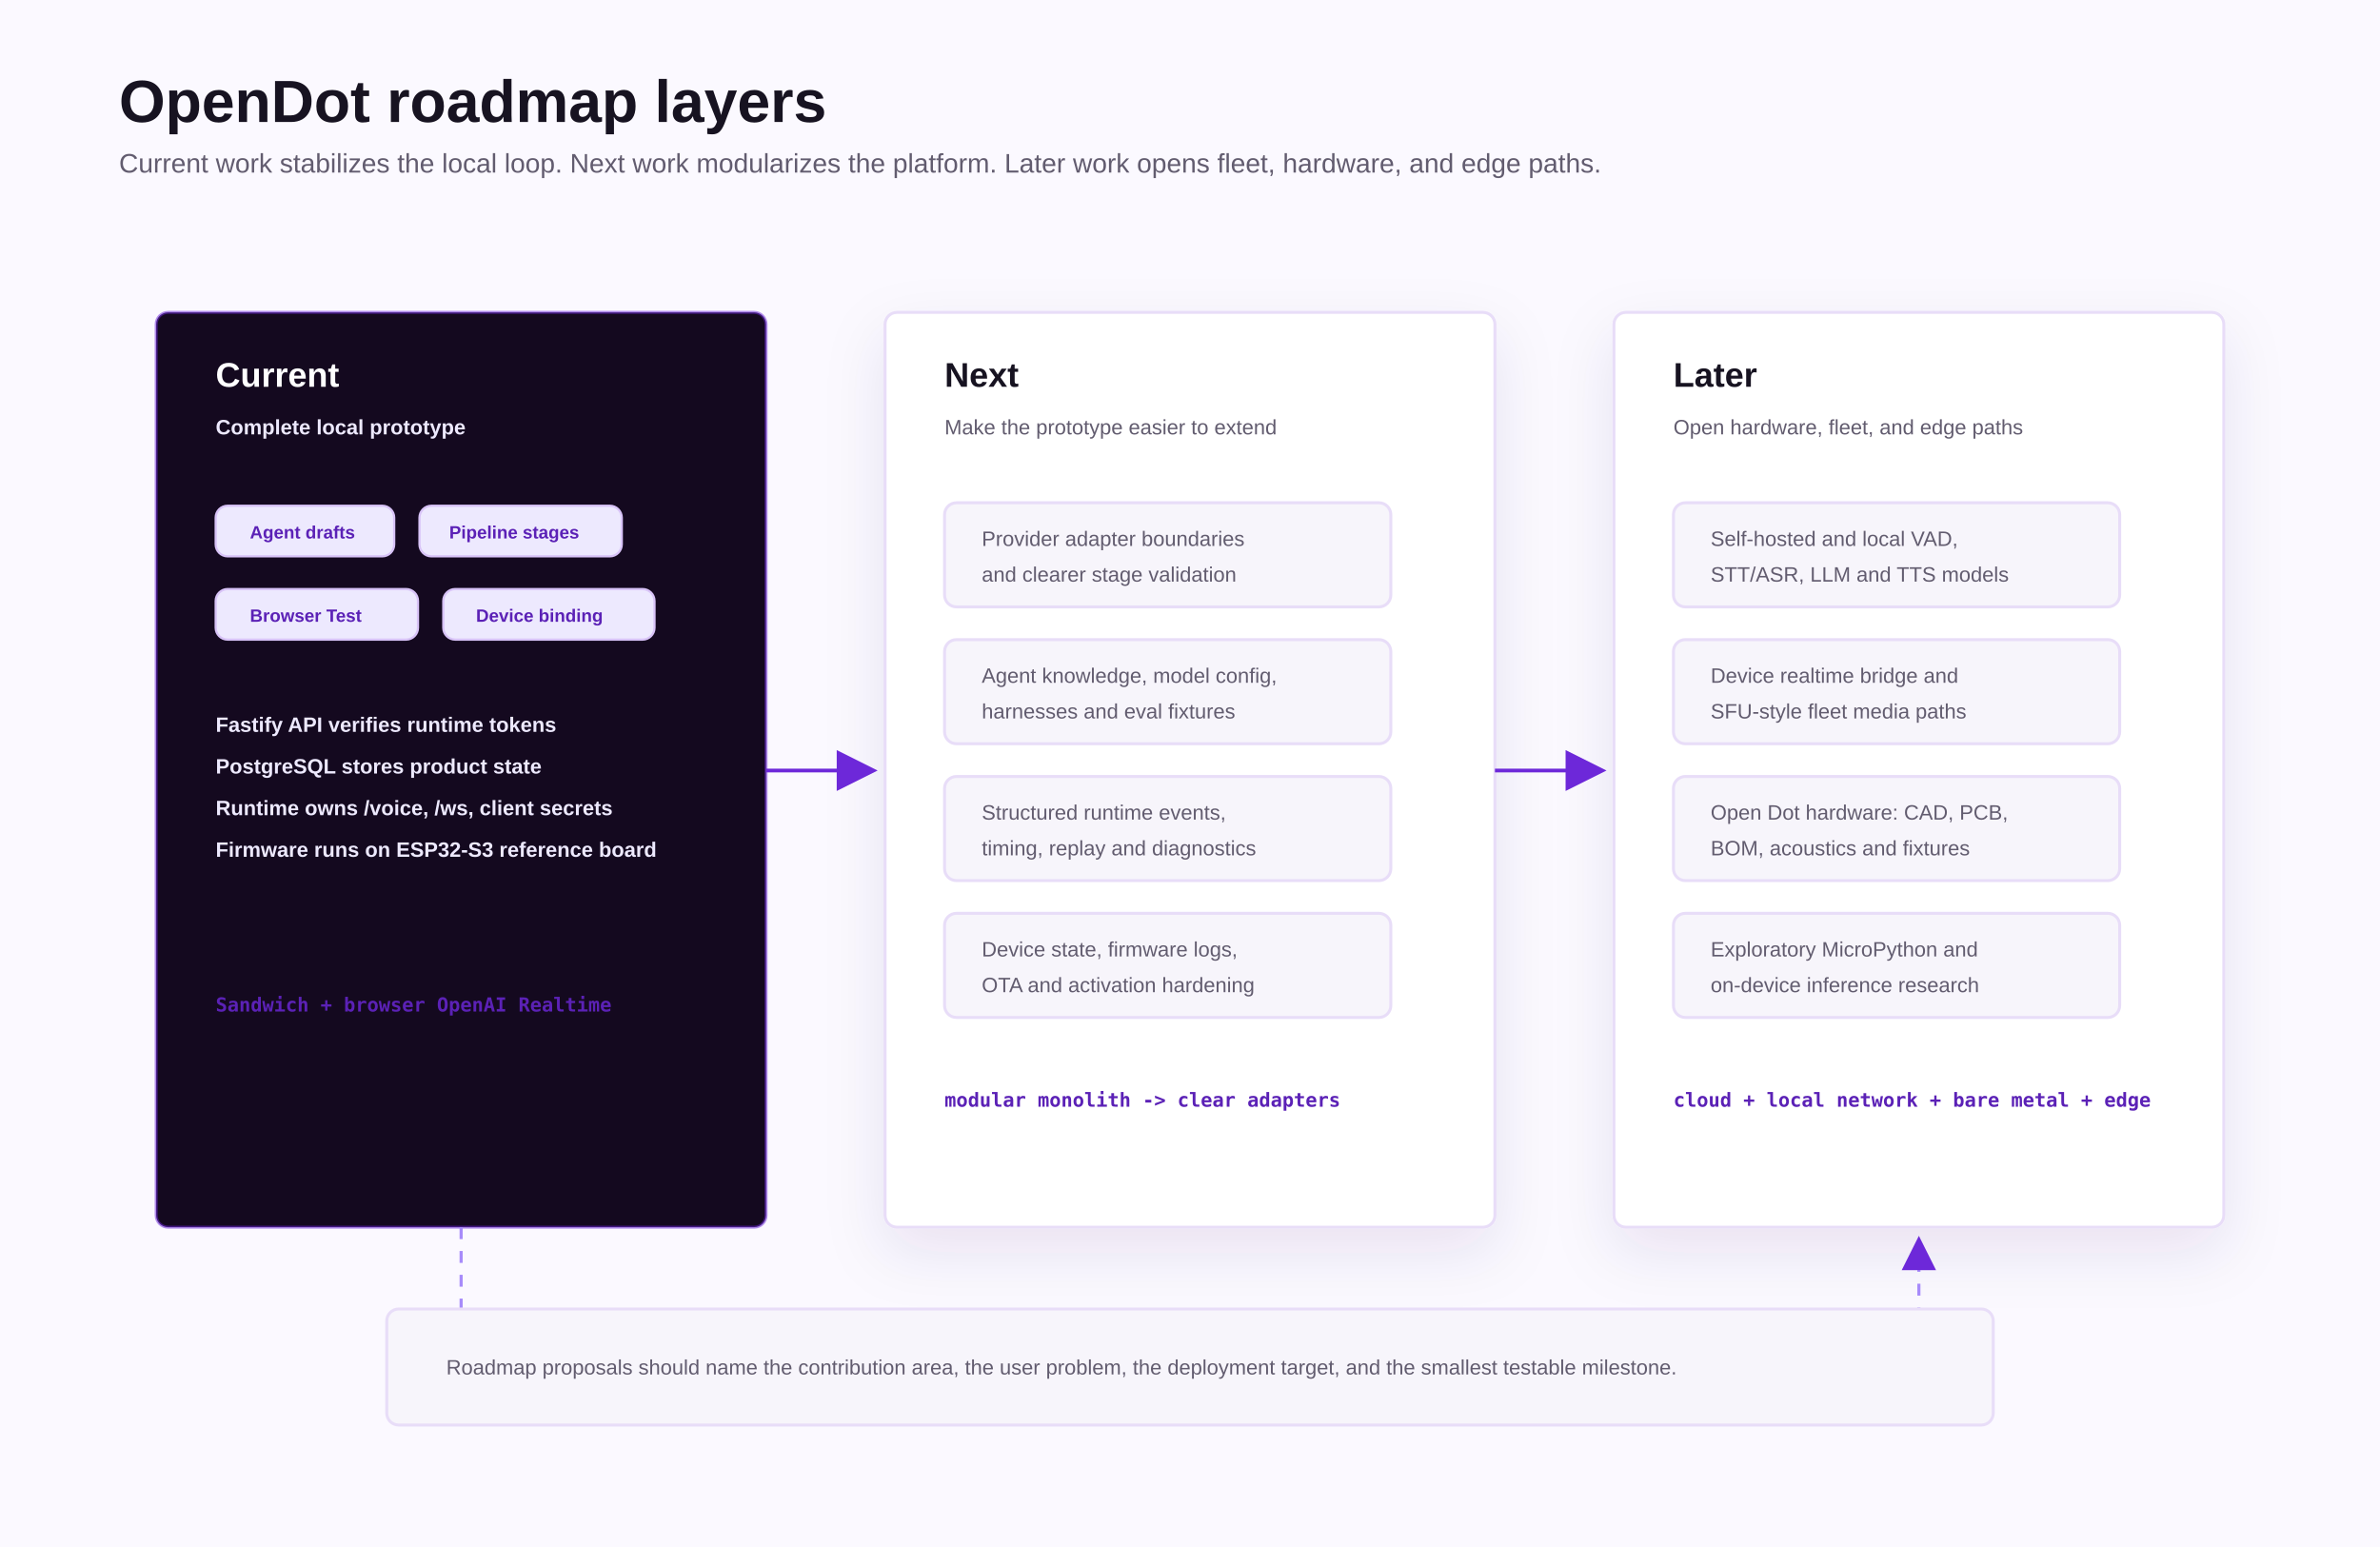
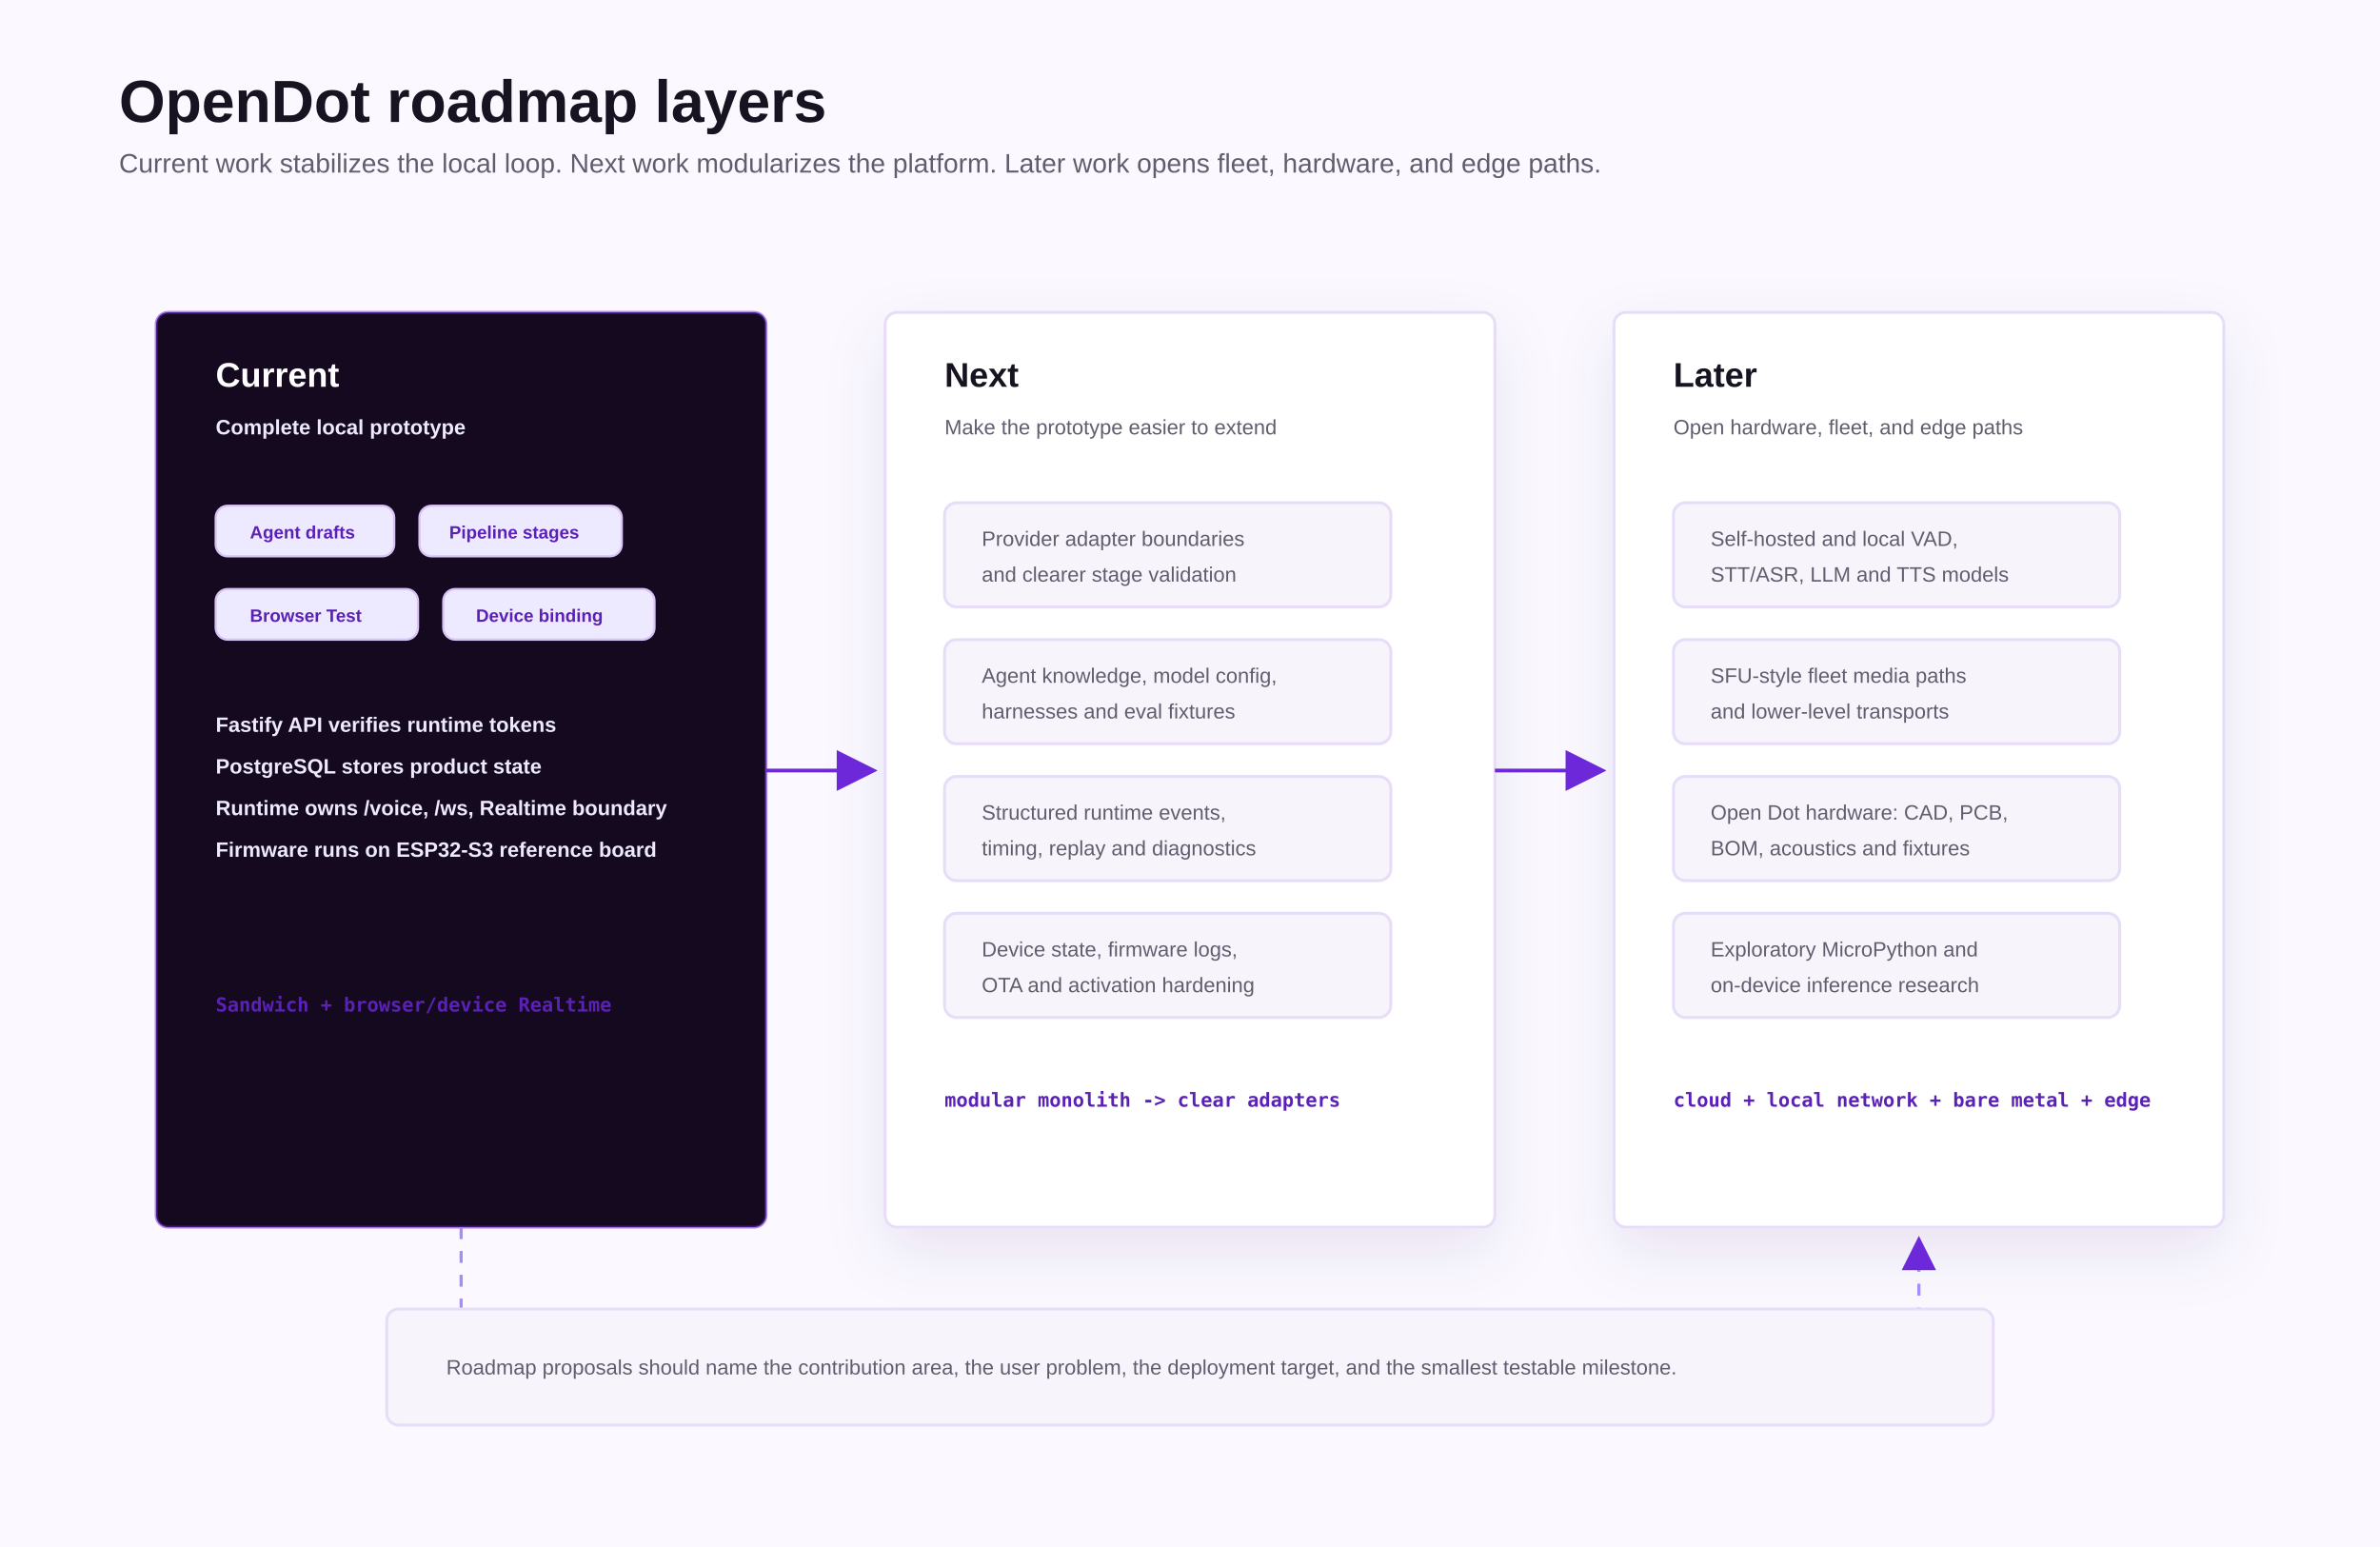
<svg xmlns="http://www.w3.org/2000/svg" width="1600" height="1040" viewBox="0 0 1600 1040" fill="none" role="img" aria-labelledby="roadmap-layers-title roadmap-layers-desc">
  <defs>
    <marker id="arrow" markerWidth="11" markerHeight="11" refX="9" refY="5.5" orient="auto" markerUnits="strokeWidth">
      <path d="M0 0L11 5.5L0 11Z" fill="#6d28d9" />
    </marker>
    <filter id="soft-shadow" x="-20%" y="-20%" width="140%" height="140%">
      <feDropShadow dx="0" dy="16" stdDeviation="20" flood-color="#2e1065" flood-opacity="0.09" />
    </filter>
    <style>
      .bg { fill: #fbf9ff; }
      .panel { fill: #fff; stroke: #e8ddf8; stroke-width: 2; filter: url(#soft-shadow); }
      .panel-soft { fill: #f7f5fb; stroke: #e8ddf8; stroke-width: 2; }
      .dark { fill: #14091f; stroke: #6d28d9; stroke-opacity: .52; stroke-width: 2; }
      .title { font-family: Manrope, Arial, sans-serif; font-size: 40px; font-weight: 800; fill: #171321; }
      .subtitle { font-family: Manrope, Arial, sans-serif; font-size: 18px; font-weight: 500; fill: #625c6f; }
      .label { font-family: Manrope, Arial, sans-serif; font-size: 23px; font-weight: 800; fill: #171321; }
      .dark-label { font-family: Manrope, Arial, sans-serif; font-size: 23px; font-weight: 800; fill: #fff; }
      .body { font-family: Manrope, Arial, sans-serif; font-size: 14px; font-weight: 500; fill: #625c6f; }
      .dark-body { font-family: Manrope, Arial, sans-serif; font-size: 14px; font-weight: 600; fill: #ede9fe; }
      .chip { fill: #ede9fe; stroke: #d8c3f7; stroke-width: 1.5; }
      .chip-text { font-family: Manrope, Arial, sans-serif; font-size: 12px; font-weight: 800; fill: #5b21b6; }
      .line { stroke: #6d28d9; stroke-width: 2.5; marker-end: url(#arrow); }
      .line-soft { stroke: #a78bfa; stroke-width: 2.1; stroke-dasharray: 8 8; marker-end: url(#arrow); }
      .mono { font-family: SFMono-Regular, Consolas, monospace; font-size: 13px; font-weight: 700; fill: #5b21b6; }
    </style>
  </defs>
  <rect class="bg" width="1600" height="1040" />
  <text class="title" x="80" y="82">OpenDot roadmap layers</text>
  <text class="subtitle" x="80" y="116">Current work stabilizes the local loop. Next work modularizes the platform. Later work opens fleet, hardware, and edge paths.</text>
  <rect class="dark" x="105" y="210" width="410" height="615" rx="8" />
  <text class="dark-label" x="145" y="260">Current</text>
  <text class="dark-body" x="145" y="292">Complete local prototype</text>
  <rect class="chip" x="145" y="340" width="120" height="34" rx="8" />
  <text class="chip-text" x="168" y="362">Agent drafts</text>
  <rect class="chip" x="282" y="340" width="136" height="34" rx="8" />
  <text class="chip-text" x="302" y="362">Pipeline stages</text>
  <rect class="chip" x="145" y="396" width="136" height="34" rx="8" />
  <text class="chip-text" x="168" y="418">Browser Test</text>
  <rect class="chip" x="298" y="396" width="142" height="34" rx="8" />
  <text class="chip-text" x="320" y="418">Device binding</text>
  <text class="dark-body" x="145" y="492">Fastify API verifies runtime tokens</text>
  <text class="dark-body" x="145" y="520">PostgreSQL stores product state</text>
-   <text class="dark-body" x="145" y="548">Runtime owns /voice, /ws, client secrets</text>
+   <text class="dark-body" x="145" y="548">Runtime owns /voice, /ws, Realtime boundary</text>
  <text class="dark-body" x="145" y="576">Firmware runs on ESP32-S3 reference board</text>
-   <text class="mono" x="145" y="680">Sandwich + browser OpenAI Realtime</text>
+   <text class="mono" x="145" y="680">Sandwich + browser/device Realtime</text>
  <rect class="panel" x="595" y="210" width="410" height="615" rx="8" />
  <text class="label" x="635" y="260">Next</text>
  <text class="body" x="635" y="292">Make the prototype easier to extend</text>
  <rect class="panel-soft" x="635" y="338" width="300" height="70" rx="8" />
  <text class="body" x="660" y="367">Provider adapter boundaries</text>
  <text class="body" x="660" y="391">and clearer stage validation</text>
  <rect class="panel-soft" x="635" y="430" width="300" height="70" rx="8" />
  <text class="body" x="660" y="459">Agent knowledge, model config,</text>
  <text class="body" x="660" y="483">harnesses and eval fixtures</text>
  <rect class="panel-soft" x="635" y="522" width="300" height="70" rx="8" />
  <text class="body" x="660" y="551">Structured runtime events,</text>
  <text class="body" x="660" y="575">timing, replay and diagnostics</text>
  <rect class="panel-soft" x="635" y="614" width="300" height="70" rx="8" />
  <text class="body" x="660" y="643">Device state, firmware logs,</text>
  <text class="body" x="660" y="667">OTA and activation hardening</text>
  <text class="mono" x="635" y="744">modular monolith -&gt; clear adapters</text>
  <rect class="panel" x="1085" y="210" width="410" height="615" rx="8" />
  <text class="label" x="1125" y="260">Later</text>
  <text class="body" x="1125" y="292">Open hardware, fleet, and edge paths</text>
  <rect class="panel-soft" x="1125" y="338" width="300" height="70" rx="8" />
  <text class="body" x="1150" y="367">Self-hosted and local VAD,</text>
  <text class="body" x="1150" y="391">STT/ASR, LLM and TTS models</text>
  <rect class="panel-soft" x="1125" y="430" width="300" height="70" rx="8" />
-   <text class="body" x="1150" y="459">Device realtime bridge and</text>
-   <text class="body" x="1150" y="483">SFU-style fleet media paths</text>
+   <text class="body" x="1150" y="459">SFU-style fleet media paths</text>
+   <text class="body" x="1150" y="483">and lower-level transports</text>
  <rect class="panel-soft" x="1125" y="522" width="300" height="70" rx="8" />
  <text class="body" x="1150" y="551">Open Dot hardware: CAD, PCB,</text>
  <text class="body" x="1150" y="575">BOM, acoustics and fixtures</text>
  <rect class="panel-soft" x="1125" y="614" width="300" height="70" rx="8" />
  <text class="body" x="1150" y="643">Exploratory MicroPython and</text>
  <text class="body" x="1150" y="667">on-device inference research</text>
  <text class="mono" x="1125" y="744">cloud + local network + bare metal + edge</text>
  <path class="line" d="M515 518H585" />
  <path class="line" d="M1005 518H1075" />
  <path class="line-soft" d="M310 825V910H1290V835" />
  <text class="mono" x="565" y="910">The product model stays stable: build -&gt; tune -&gt; bind -&gt; run -&gt; review</text>
  <rect class="panel-soft" x="260" y="880" width="1080" height="78" rx="8" />
  <text class="body" x="300" y="924">Roadmap proposals should name the contribution area, the user problem, the deployment target, and the smallest testable milestone.</text>
</svg>
